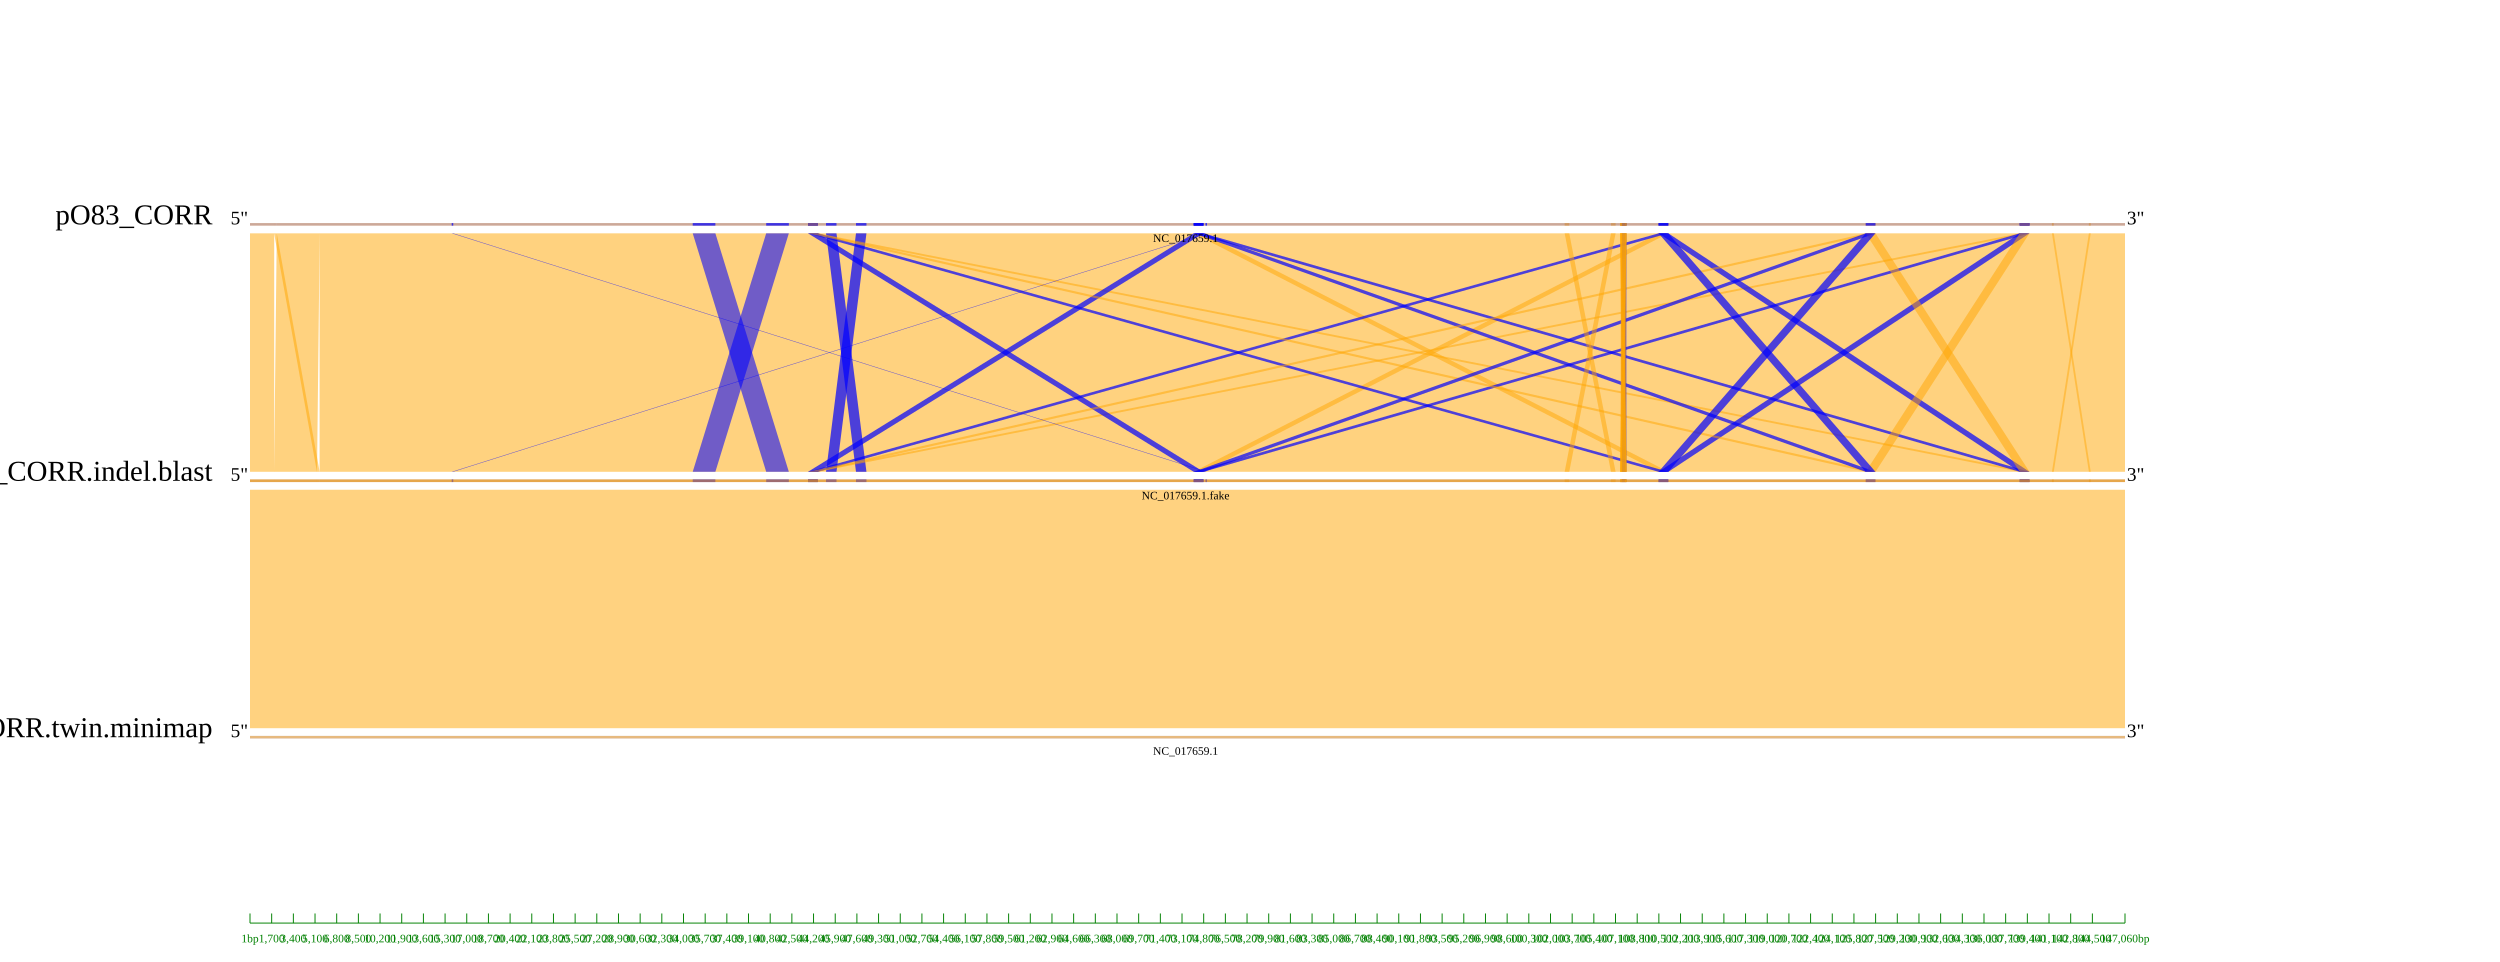
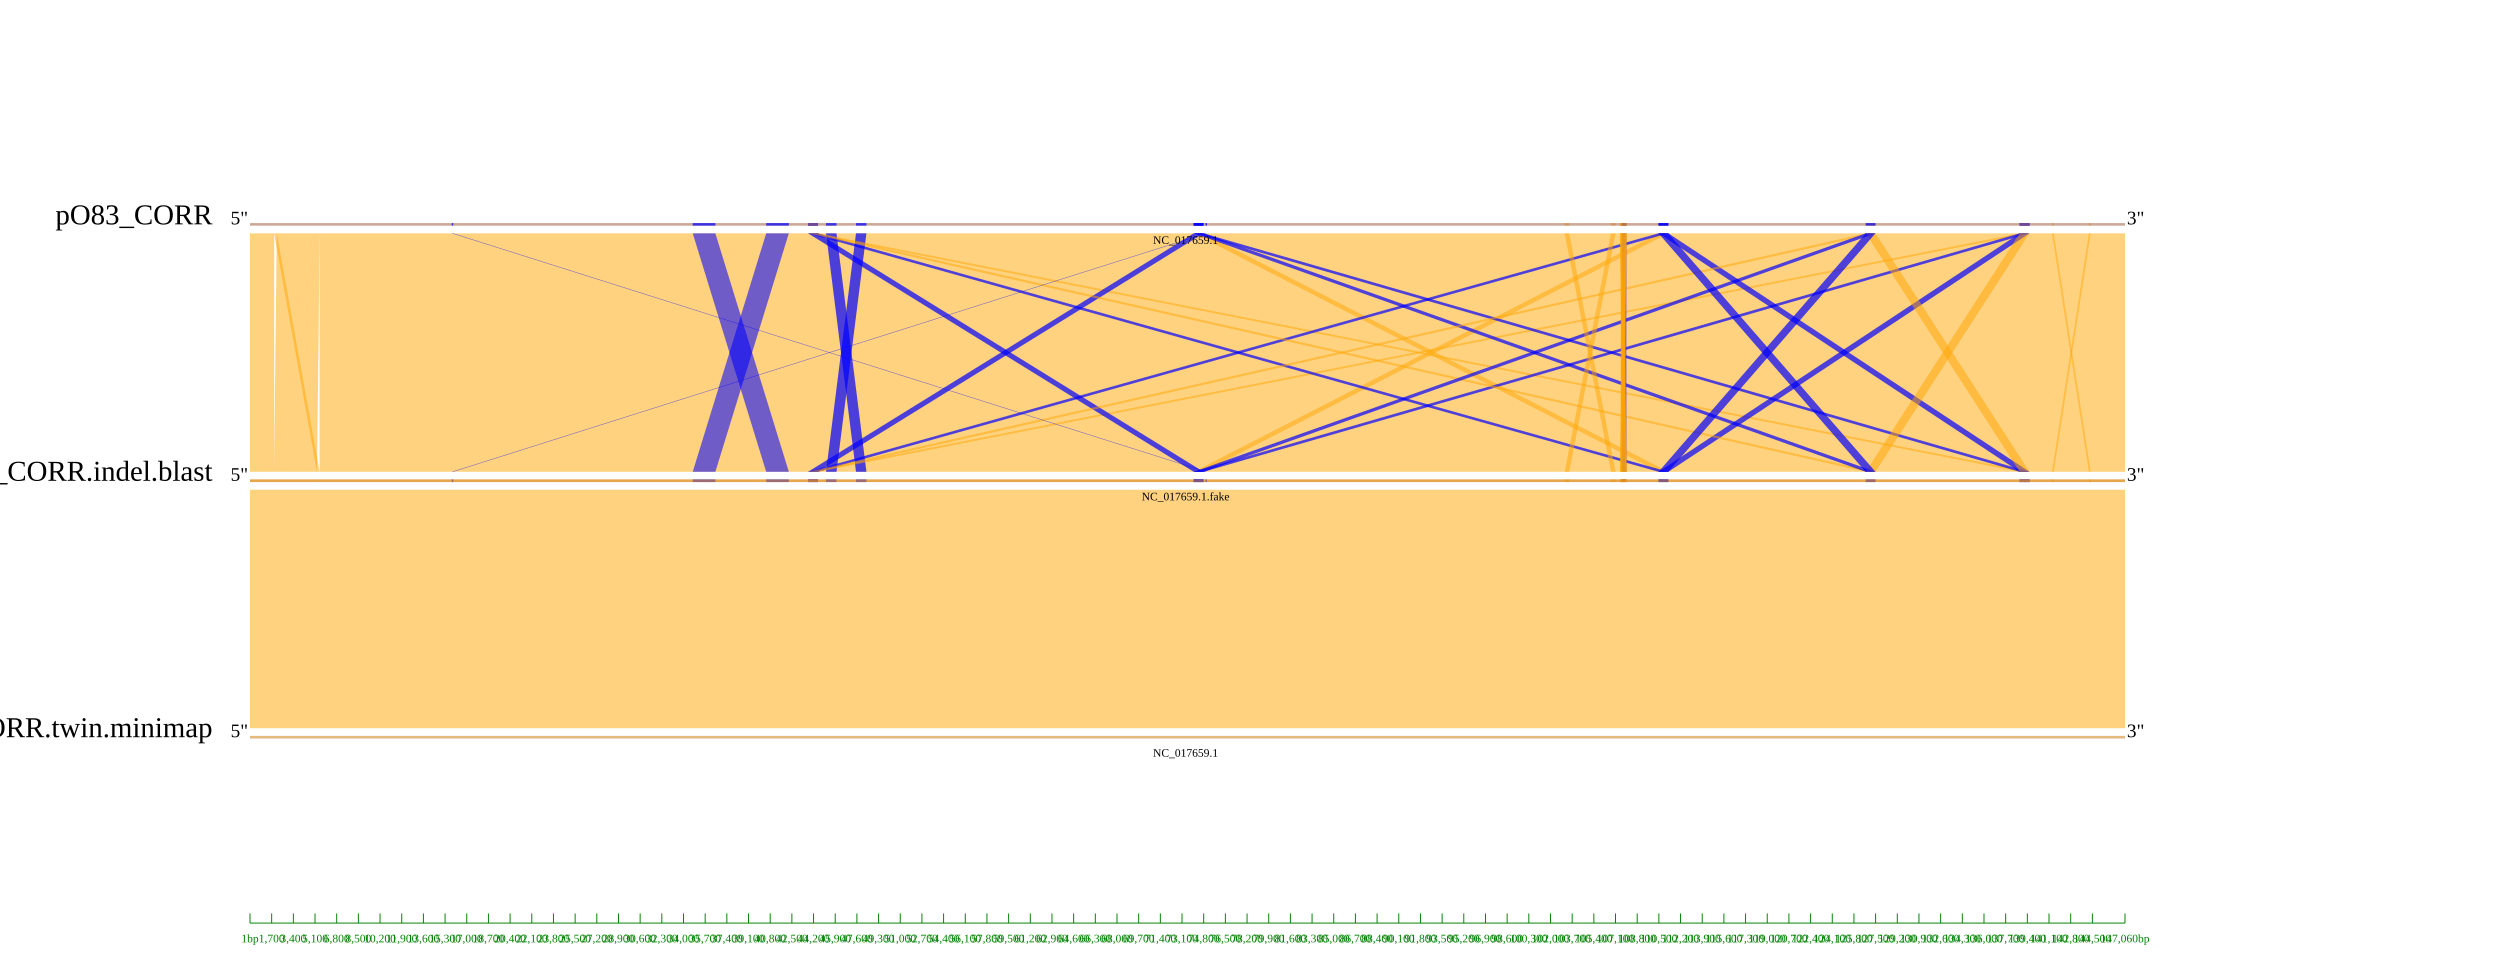
<svg xmlns="http://www.w3.org/2000/svg" version="1.1" width="1300" height="500" style="background-color:white;">
  <text class="myth" x="110.5" y="116.667" style="font-size:15px;fill:black;text-anchor:end;alignment-baseline:middle">pO83_CORR</text>
  <text class="myth" x="110.5" y="250" style="font-size:15px;fill:black;text-anchor:end;alignment-baseline:middle">pO83_CORR.indel.blast</text>
  <text class="myth" x="110.5" y="383.333" style="font-size:15px;fill:black;text-anchor:end;alignment-baseline:middle">pO83_CORR.twin.minimap</text>
  <line x1="130" y1="480" x2="1105" y2="480" style="stroke:green;stroke-width:0.5" />
  <line x1="130" y1="475" x2="130" y2="480" style="stroke:green;stroke-width:0.5;opacity:1" />
  <text class="myth" x="130" y="490" style="font-size:6px;fill:green;text-anchor:middle;font-family:Times New Roman;">1bp</text>
  <line x1="141.271" y1="475" x2="141.271" y2="480" style="stroke:green;stroke-width:0.5;opacity:1" />
  <text class="myth" x="141.271" y="490" style="font-size:6px;fill:green;text-anchor:middle;font-family:Times New Roman;">1,700</text>
  <line x1="152.542" y1="475" x2="152.542" y2="480" style="stroke:green;stroke-width:0.5;opacity:1" />
  <text class="myth" x="152.542" y="490" style="font-size:6px;fill:green;text-anchor:middle;font-family:Times New Roman;">3,400</text>
  <line x1="163.813" y1="475" x2="163.813" y2="480" style="stroke:green;stroke-width:0.5;opacity:1" />
  <text class="myth" x="163.813" y="490" style="font-size:6px;fill:green;text-anchor:middle;font-family:Times New Roman;">5,100</text>
  <line x1="175.084" y1="475" x2="175.084" y2="480" style="stroke:green;stroke-width:0.5;opacity:1" />
  <text class="myth" x="175.084" y="490" style="font-size:6px;fill:green;text-anchor:middle;font-family:Times New Roman;">6,800</text>
  <line x1="186.355" y1="475" x2="186.355" y2="480" style="stroke:green;stroke-width:0.5;opacity:1" />
  <text class="myth" x="186.355" y="490" style="font-size:6px;fill:green;text-anchor:middle;font-family:Times New Roman;">8,500</text>
  <line x1="197.625" y1="475" x2="197.625" y2="480" style="stroke:green;stroke-width:0.5;opacity:1" />
  <text class="myth" x="197.625" y="490" style="font-size:6px;fill:green;text-anchor:middle;font-family:Times New Roman;">10,200</text>
  <line x1="208.896" y1="475" x2="208.896" y2="480" style="stroke:green;stroke-width:0.5;opacity:1" />
  <text class="myth" x="208.896" y="490" style="font-size:6px;fill:green;text-anchor:middle;font-family:Times New Roman;">11,900</text>
  <line x1="220.167" y1="475" x2="220.167" y2="480" style="stroke:green;stroke-width:0.5;opacity:1" />
  <text class="myth" x="220.167" y="490" style="font-size:6px;fill:green;text-anchor:middle;font-family:Times New Roman;">13,600</text>
  <line x1="231.438" y1="475" x2="231.438" y2="480" style="stroke:green;stroke-width:0.5;opacity:1" />
  <text class="myth" x="231.438" y="490" style="font-size:6px;fill:green;text-anchor:middle;font-family:Times New Roman;">15,300</text>
  <line x1="242.709" y1="475" x2="242.709" y2="480" style="stroke:green;stroke-width:0.5;opacity:1" />
  <text class="myth" x="242.709" y="490" style="font-size:6px;fill:green;text-anchor:middle;font-family:Times New Roman;">17,000</text>
  <line x1="253.98" y1="475" x2="253.98" y2="480" style="stroke:green;stroke-width:0.5;opacity:1" />
  <text class="myth" x="253.98" y="490" style="font-size:6px;fill:green;text-anchor:middle;font-family:Times New Roman;">18,700</text>
  <line x1="265.251" y1="475" x2="265.251" y2="480" style="stroke:green;stroke-width:0.5;opacity:1" />
  <text class="myth" x="265.251" y="490" style="font-size:6px;fill:green;text-anchor:middle;font-family:Times New Roman;">20,400</text>
  <line x1="276.522" y1="475" x2="276.522" y2="480" style="stroke:green;stroke-width:0.5;opacity:1" />
  <text class="myth" x="276.522" y="490" style="font-size:6px;fill:green;text-anchor:middle;font-family:Times New Roman;">22,100</text>
  <line x1="287.793" y1="475" x2="287.793" y2="480" style="stroke:green;stroke-width:0.5;opacity:1" />
  <text class="myth" x="287.793" y="490" style="font-size:6px;fill:green;text-anchor:middle;font-family:Times New Roman;">23,800</text>
  <line x1="299.064" y1="475" x2="299.064" y2="480" style="stroke:green;stroke-width:0.5;opacity:1" />
  <text class="myth" x="299.064" y="490" style="font-size:6px;fill:green;text-anchor:middle;font-family:Times New Roman;">25,500</text>
  <line x1="310.335" y1="475" x2="310.335" y2="480" style="stroke:green;stroke-width:0.5;opacity:1" />
  <text class="myth" x="310.335" y="490" style="font-size:6px;fill:green;text-anchor:middle;font-family:Times New Roman;">27,200</text>
  <line x1="321.605" y1="475" x2="321.605" y2="480" style="stroke:green;stroke-width:0.5;opacity:1" />
  <text class="myth" x="321.605" y="490" style="font-size:6px;fill:green;text-anchor:middle;font-family:Times New Roman;">28,900</text>
  <line x1="332.876" y1="475" x2="332.876" y2="480" style="stroke:green;stroke-width:0.5;opacity:1" />
  <text class="myth" x="332.876" y="490" style="font-size:6px;fill:green;text-anchor:middle;font-family:Times New Roman;">30,600</text>
  <line x1="344.147" y1="475" x2="344.147" y2="480" style="stroke:green;stroke-width:0.5;opacity:1" />
  <text class="myth" x="344.147" y="490" style="font-size:6px;fill:green;text-anchor:middle;font-family:Times New Roman;">32,300</text>
  <line x1="355.418" y1="475" x2="355.418" y2="480" style="stroke:green;stroke-width:0.5;opacity:1" />
  <text class="myth" x="355.418" y="490" style="font-size:6px;fill:green;text-anchor:middle;font-family:Times New Roman;">34,000</text>
  <line x1="366.689" y1="475" x2="366.689" y2="480" style="stroke:green;stroke-width:0.5;opacity:1" />
  <text class="myth" x="366.689" y="490" style="font-size:6px;fill:green;text-anchor:middle;font-family:Times New Roman;">35,700</text>
  <line x1="377.96" y1="475" x2="377.96" y2="480" style="stroke:green;stroke-width:0.5;opacity:1" />
  <text class="myth" x="377.96" y="490" style="font-size:6px;fill:green;text-anchor:middle;font-family:Times New Roman;">37,400</text>
  <line x1="389.231" y1="475" x2="389.231" y2="480" style="stroke:green;stroke-width:0.5;opacity:1" />
  <text class="myth" x="389.231" y="490" style="font-size:6px;fill:green;text-anchor:middle;font-family:Times New Roman;">39,100</text>
  <line x1="400.502" y1="475" x2="400.502" y2="480" style="stroke:green;stroke-width:0.5;opacity:1" />
  <text class="myth" x="400.502" y="490" style="font-size:6px;fill:green;text-anchor:middle;font-family:Times New Roman;">40,800</text>
  <line x1="411.773" y1="475" x2="411.773" y2="480" style="stroke:green;stroke-width:0.5;opacity:1" />
  <text class="myth" x="411.773" y="490" style="font-size:6px;fill:green;text-anchor:middle;font-family:Times New Roman;">42,500</text>
  <line x1="423.044" y1="475" x2="423.044" y2="480" style="stroke:green;stroke-width:0.5;opacity:1" />
  <text class="myth" x="423.044" y="490" style="font-size:6px;fill:green;text-anchor:middle;font-family:Times New Roman;">44,200</text>
  <line x1="434.315" y1="475" x2="434.315" y2="480" style="stroke:green;stroke-width:0.5;opacity:1" />
  <text class="myth" x="434.315" y="490" style="font-size:6px;fill:green;text-anchor:middle;font-family:Times New Roman;">45,900</text>
  <line x1="445.585" y1="475" x2="445.585" y2="480" style="stroke:green;stroke-width:0.5;opacity:1" />
  <text class="myth" x="445.585" y="490" style="font-size:6px;fill:green;text-anchor:middle;font-family:Times New Roman;">47,600</text>
  <line x1="456.856" y1="475" x2="456.856" y2="480" style="stroke:green;stroke-width:0.5;opacity:1" />
  <text class="myth" x="456.856" y="490" style="font-size:6px;fill:green;text-anchor:middle;font-family:Times New Roman;">49,300</text>
  <line x1="468.127" y1="475" x2="468.127" y2="480" style="stroke:green;stroke-width:0.5;opacity:1" />
  <text class="myth" x="468.127" y="490" style="font-size:6px;fill:green;text-anchor:middle;font-family:Times New Roman;">51,000</text>
  <line x1="479.398" y1="475" x2="479.398" y2="480" style="stroke:green;stroke-width:0.5;opacity:1" />
  <text class="myth" x="479.398" y="490" style="font-size:6px;fill:green;text-anchor:middle;font-family:Times New Roman;">52,700</text>
  <line x1="490.669" y1="475" x2="490.669" y2="480" style="stroke:green;stroke-width:0.5;opacity:1" />
  <text class="myth" x="490.669" y="490" style="font-size:6px;fill:green;text-anchor:middle;font-family:Times New Roman;">54,400</text>
  <line x1="501.94" y1="475" x2="501.94" y2="480" style="stroke:green;stroke-width:0.5;opacity:1" />
  <text class="myth" x="501.94" y="490" style="font-size:6px;fill:green;text-anchor:middle;font-family:Times New Roman;">56,100</text>
  <line x1="513.211" y1="475" x2="513.211" y2="480" style="stroke:green;stroke-width:0.5;opacity:1" />
  <text class="myth" x="513.211" y="490" style="font-size:6px;fill:green;text-anchor:middle;font-family:Times New Roman;">57,800</text>
  <line x1="524.482" y1="475" x2="524.482" y2="480" style="stroke:green;stroke-width:0.5;opacity:1" />
  <text class="myth" x="524.482" y="490" style="font-size:6px;fill:green;text-anchor:middle;font-family:Times New Roman;">59,500</text>
  <line x1="535.753" y1="475" x2="535.753" y2="480" style="stroke:green;stroke-width:0.5;opacity:1" />
  <text class="myth" x="535.753" y="490" style="font-size:6px;fill:green;text-anchor:middle;font-family:Times New Roman;">61,200</text>
  <line x1="547.024" y1="475" x2="547.024" y2="480" style="stroke:green;stroke-width:0.5;opacity:1" />
  <text class="myth" x="547.024" y="490" style="font-size:6px;fill:green;text-anchor:middle;font-family:Times New Roman;">62,900</text>
  <line x1="558.295" y1="475" x2="558.295" y2="480" style="stroke:green;stroke-width:0.5;opacity:1" />
  <text class="myth" x="558.295" y="490" style="font-size:6px;fill:green;text-anchor:middle;font-family:Times New Roman;">64,600</text>
  <line x1="569.565" y1="475" x2="569.565" y2="480" style="stroke:green;stroke-width:0.5;opacity:1" />
  <text class="myth" x="569.565" y="490" style="font-size:6px;fill:green;text-anchor:middle;font-family:Times New Roman;">66,300</text>
  <line x1="580.836" y1="475" x2="580.836" y2="480" style="stroke:green;stroke-width:0.5;opacity:1" />
  <text class="myth" x="580.836" y="490" style="font-size:6px;fill:green;text-anchor:middle;font-family:Times New Roman;">68,000</text>
  <line x1="592.107" y1="475" x2="592.107" y2="480" style="stroke:green;stroke-width:0.5;opacity:1" />
  <text class="myth" x="592.107" y="490" style="font-size:6px;fill:green;text-anchor:middle;font-family:Times New Roman;">69,700</text>
  <line x1="603.378" y1="475" x2="603.378" y2="480" style="stroke:green;stroke-width:0.5;opacity:1" />
  <text class="myth" x="603.378" y="490" style="font-size:6px;fill:green;text-anchor:middle;font-family:Times New Roman;">71,400</text>
  <line x1="614.649" y1="475" x2="614.649" y2="480" style="stroke:green;stroke-width:0.5;opacity:1" />
  <text class="myth" x="614.649" y="490" style="font-size:6px;fill:green;text-anchor:middle;font-family:Times New Roman;">73,100</text>
  <line x1="625.92" y1="475" x2="625.92" y2="480" style="stroke:green;stroke-width:0.5;opacity:1" />
  <text class="myth" x="625.92" y="490" style="font-size:6px;fill:green;text-anchor:middle;font-family:Times New Roman;">74,800</text>
  <line x1="637.191" y1="475" x2="637.191" y2="480" style="stroke:green;stroke-width:0.5;opacity:1" />
  <text class="myth" x="637.191" y="490" style="font-size:6px;fill:green;text-anchor:middle;font-family:Times New Roman;">76,500</text>
  <line x1="648.462" y1="475" x2="648.462" y2="480" style="stroke:green;stroke-width:0.5;opacity:1" />
  <text class="myth" x="648.462" y="490" style="font-size:6px;fill:green;text-anchor:middle;font-family:Times New Roman;">78,200</text>
  <line x1="659.733" y1="475" x2="659.733" y2="480" style="stroke:green;stroke-width:0.5;opacity:1" />
  <text class="myth" x="659.733" y="490" style="font-size:6px;fill:green;text-anchor:middle;font-family:Times New Roman;">79,900</text>
  <line x1="671.004" y1="475" x2="671.004" y2="480" style="stroke:green;stroke-width:0.5;opacity:1" />
  <text class="myth" x="671.004" y="490" style="font-size:6px;fill:green;text-anchor:middle;font-family:Times New Roman;">81,600</text>
  <line x1="682.275" y1="475" x2="682.275" y2="480" style="stroke:green;stroke-width:0.5;opacity:1" />
  <text class="myth" x="682.275" y="490" style="font-size:6px;fill:green;text-anchor:middle;font-family:Times New Roman;">83,300</text>
  <line x1="693.545" y1="475" x2="693.545" y2="480" style="stroke:green;stroke-width:0.5;opacity:1" />
  <text class="myth" x="693.545" y="490" style="font-size:6px;fill:green;text-anchor:middle;font-family:Times New Roman;">85,000</text>
  <line x1="704.816" y1="475" x2="704.816" y2="480" style="stroke:green;stroke-width:0.5;opacity:1" />
  <text class="myth" x="704.816" y="490" style="font-size:6px;fill:green;text-anchor:middle;font-family:Times New Roman;">86,700</text>
  <line x1="716.087" y1="475" x2="716.087" y2="480" style="stroke:green;stroke-width:0.5;opacity:1" />
  <text class="myth" x="716.087" y="490" style="font-size:6px;fill:green;text-anchor:middle;font-family:Times New Roman;">88,400</text>
  <line x1="727.358" y1="475" x2="727.358" y2="480" style="stroke:green;stroke-width:0.5;opacity:1" />
  <text class="myth" x="727.358" y="490" style="font-size:6px;fill:green;text-anchor:middle;font-family:Times New Roman;">90,100</text>
  <line x1="738.629" y1="475" x2="738.629" y2="480" style="stroke:green;stroke-width:0.5;opacity:1" />
  <text class="myth" x="738.629" y="490" style="font-size:6px;fill:green;text-anchor:middle;font-family:Times New Roman;">91,800</text>
  <line x1="749.9" y1="475" x2="749.9" y2="480" style="stroke:green;stroke-width:0.5;opacity:1" />
  <text class="myth" x="749.9" y="490" style="font-size:6px;fill:green;text-anchor:middle;font-family:Times New Roman;">93,500</text>
  <line x1="761.171" y1="475" x2="761.171" y2="480" style="stroke:green;stroke-width:0.5;opacity:1" />
  <text class="myth" x="761.171" y="490" style="font-size:6px;fill:green;text-anchor:middle;font-family:Times New Roman;">95,200</text>
  <line x1="772.442" y1="475" x2="772.442" y2="480" style="stroke:green;stroke-width:0.5;opacity:1" />
  <text class="myth" x="772.442" y="490" style="font-size:6px;fill:green;text-anchor:middle;font-family:Times New Roman;">96,900</text>
  <line x1="783.713" y1="475" x2="783.713" y2="480" style="stroke:green;stroke-width:0.5;opacity:1" />
  <text class="myth" x="783.713" y="490" style="font-size:6px;fill:green;text-anchor:middle;font-family:Times New Roman;">98,600</text>
  <line x1="794.984" y1="475" x2="794.984" y2="480" style="stroke:green;stroke-width:0.5;opacity:1" />
  <text class="myth" x="794.984" y="490" style="font-size:6px;fill:green;text-anchor:middle;font-family:Times New Roman;">100,300</text>
  <line x1="806.255" y1="475" x2="806.255" y2="480" style="stroke:green;stroke-width:0.5;opacity:1" />
  <text class="myth" x="806.255" y="490" style="font-size:6px;fill:green;text-anchor:middle;font-family:Times New Roman;">102,000</text>
  <line x1="817.525" y1="475" x2="817.525" y2="480" style="stroke:green;stroke-width:0.5;opacity:1" />
  <text class="myth" x="817.525" y="490" style="font-size:6px;fill:green;text-anchor:middle;font-family:Times New Roman;">103,700</text>
  <line x1="828.796" y1="475" x2="828.796" y2="480" style="stroke:green;stroke-width:0.5;opacity:1" />
  <text class="myth" x="828.796" y="490" style="font-size:6px;fill:green;text-anchor:middle;font-family:Times New Roman;">105,400</text>
  <line x1="840.067" y1="475" x2="840.067" y2="480" style="stroke:green;stroke-width:0.5;opacity:1" />
  <text class="myth" x="840.067" y="490" style="font-size:6px;fill:green;text-anchor:middle;font-family:Times New Roman;">107,100</text>
  <line x1="851.338" y1="475" x2="851.338" y2="480" style="stroke:green;stroke-width:0.5;opacity:1" />
  <text class="myth" x="851.338" y="490" style="font-size:6px;fill:green;text-anchor:middle;font-family:Times New Roman;">108,800</text>
  <line x1="862.609" y1="475" x2="862.609" y2="480" style="stroke:green;stroke-width:0.5;opacity:1" />
  <text class="myth" x="862.609" y="490" style="font-size:6px;fill:green;text-anchor:middle;font-family:Times New Roman;">110,500</text>
  <line x1="873.88" y1="475" x2="873.88" y2="480" style="stroke:green;stroke-width:0.5;opacity:1" />
  <text class="myth" x="873.88" y="490" style="font-size:6px;fill:green;text-anchor:middle;font-family:Times New Roman;">112,200</text>
  <line x1="885.151" y1="475" x2="885.151" y2="480" style="stroke:green;stroke-width:0.5;opacity:1" />
  <text class="myth" x="885.151" y="490" style="font-size:6px;fill:green;text-anchor:middle;font-family:Times New Roman;">113,900</text>
  <line x1="896.422" y1="475" x2="896.422" y2="480" style="stroke:green;stroke-width:0.5;opacity:1" />
  <text class="myth" x="896.422" y="490" style="font-size:6px;fill:green;text-anchor:middle;font-family:Times New Roman;">115,600</text>
  <line x1="907.693" y1="475" x2="907.693" y2="480" style="stroke:green;stroke-width:0.5;opacity:1" />
  <text class="myth" x="907.693" y="490" style="font-size:6px;fill:green;text-anchor:middle;font-family:Times New Roman;">117,300</text>
  <line x1="918.964" y1="475" x2="918.964" y2="480" style="stroke:green;stroke-width:0.5;opacity:1" />
  <text class="myth" x="918.964" y="490" style="font-size:6px;fill:green;text-anchor:middle;font-family:Times New Roman;">119,000</text>
  <line x1="930.235" y1="475" x2="930.235" y2="480" style="stroke:green;stroke-width:0.5;opacity:1" />
  <text class="myth" x="930.235" y="490" style="font-size:6px;fill:green;text-anchor:middle;font-family:Times New Roman;">120,700</text>
  <line x1="941.506" y1="475" x2="941.506" y2="480" style="stroke:green;stroke-width:0.5;opacity:1" />
  <text class="myth" x="941.506" y="490" style="font-size:6px;fill:green;text-anchor:middle;font-family:Times New Roman;">122,400</text>
  <line x1="952.776" y1="475" x2="952.776" y2="480" style="stroke:green;stroke-width:0.5;opacity:1" />
  <text class="myth" x="952.776" y="490" style="font-size:6px;fill:green;text-anchor:middle;font-family:Times New Roman;">124,100</text>
  <line x1="964.047" y1="475" x2="964.047" y2="480" style="stroke:green;stroke-width:0.5;opacity:1" />
  <text class="myth" x="964.047" y="490" style="font-size:6px;fill:green;text-anchor:middle;font-family:Times New Roman;">125,800</text>
  <line x1="975.318" y1="475" x2="975.318" y2="480" style="stroke:green;stroke-width:0.5;opacity:1" />
  <text class="myth" x="975.318" y="490" style="font-size:6px;fill:green;text-anchor:middle;font-family:Times New Roman;">127,500</text>
  <line x1="986.589" y1="475" x2="986.589" y2="480" style="stroke:green;stroke-width:0.5;opacity:1" />
  <text class="myth" x="986.589" y="490" style="font-size:6px;fill:green;text-anchor:middle;font-family:Times New Roman;">129,200</text>
  <line x1="997.86" y1="475" x2="997.86" y2="480" style="stroke:green;stroke-width:0.5;opacity:1" />
  <text class="myth" x="997.86" y="490" style="font-size:6px;fill:green;text-anchor:middle;font-family:Times New Roman;">130,900</text>
  <line x1="1009.131" y1="475" x2="1009.131" y2="480" style="stroke:green;stroke-width:0.5;opacity:1" />
  <text class="myth" x="1009.131" y="490" style="font-size:6px;fill:green;text-anchor:middle;font-family:Times New Roman;">132,600</text>
  <line x1="1020.402" y1="475" x2="1020.402" y2="480" style="stroke:green;stroke-width:0.5;opacity:1" />
  <text class="myth" x="1020.402" y="490" style="font-size:6px;fill:green;text-anchor:middle;font-family:Times New Roman;">134,300</text>
  <line x1="1031.673" y1="475" x2="1031.673" y2="480" style="stroke:green;stroke-width:0.5;opacity:1" />
  <text class="myth" x="1031.673" y="490" style="font-size:6px;fill:green;text-anchor:middle;font-family:Times New Roman;">136,000</text>
  <line x1="1042.944" y1="475" x2="1042.944" y2="480" style="stroke:green;stroke-width:0.5;opacity:1" />
  <text class="myth" x="1042.944" y="490" style="font-size:6px;fill:green;text-anchor:middle;font-family:Times New Roman;">137,700</text>
  <line x1="1054.215" y1="475" x2="1054.215" y2="480" style="stroke:green;stroke-width:0.5;opacity:1" />
  <text class="myth" x="1054.215" y="490" style="font-size:6px;fill:green;text-anchor:middle;font-family:Times New Roman;">139,400</text>
  <line x1="1065.486" y1="475" x2="1065.486" y2="480" style="stroke:green;stroke-width:0.5;opacity:1" />
  <text class="myth" x="1065.486" y="490" style="font-size:6px;fill:green;text-anchor:middle;font-family:Times New Roman;">141,100</text>
  <line x1="1076.756" y1="475" x2="1076.756" y2="480" style="stroke:green;stroke-width:0.5;opacity:1" />
  <text class="myth" x="1076.756" y="490" style="font-size:6px;fill:green;text-anchor:middle;font-family:Times New Roman;">142,800</text>
  <line x1="1088.027" y1="475" x2="1088.027" y2="480" style="stroke:green;stroke-width:0.5;opacity:1" />
  <text class="myth" x="1088.027" y="490" style="font-size:6px;fill:green;text-anchor:middle;font-family:Times New Roman;">144,500</text>
  <line x1="1105" y1="475" x2="1105" y2="480" style="stroke:green;stroke-width:0.5;opacity:1" />
  <text class="myth" x="1105" y="490" style="font-size:6px;fill:green;text-anchor:middle;font-family:Times New Roman">147,060bp</text>
  <g class="myth">
    <polygon id="pO83_CORR.NC_017659.1.5460.147060.1.+.t.1" points="166.193,116 166.193,117.333 1105,117.333 1105,116 " style="fill:orange;stroke:black;stroke-width:0;opacity:0.5" />
  </g>
  <g class="myth">
    <polygon id="pO83_CORR.indel.blast.NC_017659.1.fake.5460.147060.1.+.q.1" points="166.193,249.333 166.193,250.667 1105,250.667 1105,249.333 " style="fill:orange;stroke:black;stroke-width:0;opacity:0.5" />
  </g>
  <g class="myth">
    <polygon points="166.193,121.333 1105,121.333 1105,245.333 166.193,245.333" style="stroke:black;stroke-width:0;fill:orange;opacity:0.5" />
  </g>
  <g class="myth">
    <polygon id="pO83_CORR.NC_017659.1.2101.5468.1.+.t.1" points="143.923,116 143.923,117.333 166.253,117.333 166.253,116 " style="fill:orange;stroke:black;stroke-width:0;opacity:0.5" />
  </g>
  <g class="myth">
    <polygon id="pO83_CORR.indel.blast.NC_017659.1.fake.1891.5257.1.+.q.1" points="142.531,249.333 142.531,250.667 164.854,250.667 164.854,249.333 " style="fill:orange;stroke:black;stroke-width:0;opacity:0.5" />
  </g>
  <g class="myth">
    <polygon points="143.923,121.333 166.253,121.333 164.854,245.333 142.531,245.333" style="stroke:black;stroke-width:0;fill:orange;opacity:0.5" />
  </g>
  <g class="myth">
    <polygon id="pO83_CORR.NC_017659.1.1.1898.1.+.t.1" points="130,116 130,117.333 142.584,117.333 142.584,116 " style="fill:orange;stroke:black;stroke-width:0;opacity:0.5" />
  </g>
  <g class="myth">
    <polygon id="pO83_CORR.indel.blast.NC_017659.1.fake.1.1898.1.+.q.1" points="130,249.333 130,250.667 142.584,250.667 142.584,249.333 " style="fill:orange;stroke:black;stroke-width:0;opacity:0.5" />
  </g>
  <g class="myth">
    <polygon points="130,121.333 142.584,121.333 142.584,245.333 130,245.333" style="stroke:black;stroke-width:0;fill:orange;opacity:0.499" />
  </g>
  <g class="myth">
    <polygon id="pO83_CORR.NC_017659.1.42262.40487.1.-.t.1" points="398.42,116 398.42,117.333 410.195,117.333 410.195,116 " style="fill:blue;stroke:black;stroke-width:0;opacity:0.7" />
  </g>
  <g class="myth">
    <polygon id="pO83_CORR.indel.blast.NC_017659.1.fake.34724.36500.1.-.q.1" points="360.212,249.333 360.212,250.667 371.993,250.667 371.993,249.333 " style="fill:blue;stroke:black;stroke-width:0;opacity:0.7" />
  </g>
  <g class="myth">
    <polygon points="398.42,121.333 410.195,121.333 371.993,245.333 360.212,245.333" style="stroke:black;stroke-width:0;fill:blue;opacity:0.559" />
  </g>
  <g class="myth">
    <polygon id="pO83_CORR.NC_017659.1.36500.34724.1.-.t.1" points="360.212,116 360.212,117.333 371.993,117.333 371.993,116 " style="fill:blue;stroke:black;stroke-width:0;opacity:0.7" />
  </g>
  <g class="myth">
    <polygon id="pO83_CORR.indel.blast.NC_017659.1.fake.40487.42262.1.-.q.1" points="398.42,249.333 398.42,250.667 410.195,250.667 410.195,249.333 " style="fill:blue;stroke:black;stroke-width:0;opacity:0.7" />
  </g>
  <g class="myth">
    <polygon points="360.212,121.333 371.993,121.333 410.195,245.333 398.42,245.333" style="stroke:black;stroke-width:0;fill:blue;opacity:0.559" />
  </g>
  <g class="myth">
    <polygon id="pO83_CORR.NC_017659.1.48349.47530.1.-.t.1" points="445.115,116 445.115,117.333 450.551,117.333 450.551,116 " style="fill:blue;stroke:black;stroke-width:0;opacity:0.7" />
  </g>
  <g class="myth">
    <polygon id="pO83_CORR.indel.blast.NC_017659.1.fake.45180.45999.1.-.q.1" points="429.534,249.333 429.534,250.667 434.971,250.667 434.971,249.333 " style="fill:blue;stroke:black;stroke-width:0;opacity:0.7" />
  </g>
  <g class="myth">
    <polygon points="445.115,121.333 450.551,121.333 434.971,245.333 429.534,245.333" style="stroke:black;stroke-width:0;fill:blue;opacity:0.7" />
  </g>
  <g class="myth">
    <polygon id="pO83_CORR.NC_017659.1.45999.45180.1.-.t.1" points="429.534,116 429.534,117.333 434.971,117.333 434.971,116 " style="fill:blue;stroke:black;stroke-width:0;opacity:0.7" />
  </g>
  <g class="myth">
    <polygon id="pO83_CORR.indel.blast.NC_017659.1.fake.47530.48349.1.-.q.1" points="445.115,249.333 445.115,250.667 450.551,250.667 450.551,249.333 " style="fill:blue;stroke:black;stroke-width:0;opacity:0.7" />
  </g>
  <g class="myth">
    <polygon points="429.534,121.333 434.971,121.333 450.551,245.333 445.115,245.333" style="stroke:black;stroke-width:0;fill:blue;opacity:0.7" />
  </g>
  <g class="myth">
    <polygon id="pO83_CORR.NC_017659.1.43767.44540.1.+.t.1" points="420.166,116 420.166,117.333 425.298,117.333 425.298,116 " style="fill:orange;stroke:black;stroke-width:0;opacity:0.5" />
  </g>
  <g class="myth">
    <polygon id="pO83_CORR.indel.blast.NC_017659.1.fake.138801.139574.1.+.q.1" points="1050.237,249.333 1050.237,250.667 1055.368,250.667 1055.368,249.333 " style="fill:orange;stroke:black;stroke-width:0;opacity:0.5" />
  </g>
  <g class="myth">
    <polygon points="420.166,121.333 425.298,121.333 1055.368,245.333 1050.237,245.333" style="stroke:black;stroke-width:0;fill:orange;opacity:0.494" />
  </g>
  <g class="myth">
    <polygon id="pO83_CORR.NC_017659.1.138801.139574.1.+.t.1" points="1050.237,116 1050.237,117.333 1055.368,117.333 1055.368,116 " style="fill:orange;stroke:black;stroke-width:0;opacity:0.5" />
  </g>
  <g class="myth">
    <polygon id="pO83_CORR.indel.blast.NC_017659.1.fake.43767.44540.1.+.q.1" points="420.166,249.333 420.166,250.667 425.298,250.667 425.298,249.333 " style="fill:orange;stroke:black;stroke-width:0;opacity:0.5" />
  </g>
  <g class="myth">
    <polygon points="1050.237,121.333 1055.368,121.333 425.298,245.333 420.166,245.333" style="stroke:black;stroke-width:0;fill:orange;opacity:0.494" />
  </g>
  <g class="myth">
    <polygon id="pO83_CORR.NC_017659.1.74013.74783.1.+.t.1" points="620.696,116 620.696,117.333 625.807,117.333 625.807,116 " style="fill:orange;stroke:black;stroke-width:0;opacity:0.5" />
  </g>
  <g class="myth">
    <polygon id="pO83_CORR.indel.blast.NC_017659.1.fake.110471.111241.1.+.q.1" points="862.41,249.333 862.41,250.667 867.522,250.667 867.522,249.333 " style="fill:orange;stroke:black;stroke-width:0;opacity:0.5" />
  </g>
  <g class="myth">
    <polygon points="620.696,121.333 625.807,121.333 867.522,245.333 862.41,245.333" style="stroke:black;stroke-width:0;fill:orange;opacity:0.493" />
  </g>
  <g class="myth">
    <polygon id="pO83_CORR.NC_017659.1.110471.111241.1.+.t.1" points="862.41,116 862.41,117.333 867.522,117.333 867.522,116 " style="fill:orange;stroke:black;stroke-width:0;opacity:0.5" />
  </g>
  <g class="myth">
    <polygon id="pO83_CORR.indel.blast.NC_017659.1.fake.74013.74783.1.+.q.1" points="620.696,249.333 620.696,250.667 625.807,250.667 625.807,249.333 " style="fill:orange;stroke:black;stroke-width:0;opacity:0.5" />
  </g>
  <g class="myth">
    <polygon points="862.41,121.333 867.522,121.333 625.807,245.333 620.696,245.333" style="stroke:black;stroke-width:0;fill:orange;opacity:0.493" />
  </g>
  <g class="myth">
    <polygon id="pO83_CORR.NC_017659.1.139568.138798.1.-.t.1" points="1050.217,116 1050.217,117.333 1055.328,117.333 1055.328,116 " style="fill:blue;stroke:black;stroke-width:0;opacity:0.7" />
  </g>
  <g class="myth">
    <polygon id="pO83_CORR.indel.blast.NC_017659.1.fake.110474.111244.1.-.q.1" points="862.43,249.333 862.43,250.667 867.542,250.667 867.542,249.333 " style="fill:blue;stroke:black;stroke-width:0;opacity:0.7" />
  </g>
  <g class="myth">
    <polygon points="1050.217,121.333 1055.328,121.333 867.542,245.333 862.43,245.333" style="stroke:black;stroke-width:0;fill:blue;opacity:0.698" />
  </g>
  <g class="myth">
    <polygon id="pO83_CORR.NC_017659.1.111244.110474.1.-.t.1" points="862.43,116 862.43,117.333 867.542,117.333 867.542,116 " style="fill:blue;stroke:black;stroke-width:0;opacity:0.7" />
  </g>
  <g class="myth">
    <polygon id="pO83_CORR.indel.blast.NC_017659.1.fake.138798.139568.1.-.q.1" points="1050.217,249.333 1050.217,250.667 1055.328,250.667 1055.328,249.333 " style="fill:blue;stroke:black;stroke-width:0;opacity:0.7" />
  </g>
  <g class="myth">
    <polygon points="862.43,121.333 867.542,121.333 1055.328,245.333 1050.217,245.333" style="stroke:black;stroke-width:0;fill:blue;opacity:0.698" />
  </g>
  <g class="myth">
    <polygon id="pO83_CORR.NC_017659.1.74784.74016.1.-.t.1" points="620.716,116 620.716,117.333 625.814,117.333 625.814,116 " style="fill:blue;stroke:black;stroke-width:0;opacity:0.7" />
  </g>
  <g class="myth">
    <polygon id="pO83_CORR.indel.blast.NC_017659.1.fake.43766.44534.1.-.q.1" points="420.16,249.333 420.16,250.667 425.258,250.667 425.258,249.333 " style="fill:blue;stroke:black;stroke-width:0;opacity:0.7" />
  </g>
  <g class="myth">
    <polygon points="620.716,121.333 625.814,121.333 425.258,245.333 420.16,245.333" style="stroke:black;stroke-width:0;fill:blue;opacity:0.7" />
  </g>
  <g class="myth">
    <polygon id="pO83_CORR.NC_017659.1.44534.43766.1.-.t.1" points="420.16,116 420.16,117.333 425.258,117.333 425.258,116 " style="fill:blue;stroke:black;stroke-width:0;opacity:0.7" />
  </g>
  <g class="myth">
    <polygon id="pO83_CORR.indel.blast.NC_017659.1.fake.74016.74784.1.-.q.1" points="620.716,249.333 620.716,250.667 625.814,250.667 625.814,249.333 " style="fill:blue;stroke:black;stroke-width:0;opacity:0.7" />
  </g>
  <g class="myth">
    <polygon points="420.16,121.333 425.258,121.333 625.814,245.333 620.716,245.333" style="stroke:black;stroke-width:0;fill:blue;opacity:0.7" />
  </g>
  <g class="myth">
    <polygon id="pO83_CORR.NC_017659.1.74783.74015.1.-.t.1" points="620.709,116 620.709,117.333 625.807,117.333 625.807,116 " style="fill:blue;stroke:black;stroke-width:0;opacity:0.7" />
  </g>
  <g class="myth">
    <polygon id="pO83_CORR.indel.blast.NC_017659.1.fake.138801.139569.1.-.q.1" points="1050.237,249.333 1050.237,250.667 1055.335,250.667 1055.335,249.333 " style="fill:blue;stroke:black;stroke-width:0;opacity:0.7" />
  </g>
  <g class="myth">
    <polygon points="620.709,121.333 625.807,121.333 1055.335,245.333 1050.237,245.333" style="stroke:black;stroke-width:0;fill:blue;opacity:0.693" />
  </g>
  <g class="myth">
    <polygon id="pO83_CORR.NC_017659.1.139569.138801.1.-.t.1" points="1050.237,116 1050.237,117.333 1055.335,117.333 1055.335,116 " style="fill:blue;stroke:black;stroke-width:0;opacity:0.7" />
  </g>
  <g class="myth">
    <polygon id="pO83_CORR.indel.blast.NC_017659.1.fake.74015.74783.1.-.q.1" points="620.709,249.333 620.709,250.667 625.807,250.667 625.807,249.333 " style="fill:blue;stroke:black;stroke-width:0;opacity:0.7" />
  </g>
  <g class="myth">
    <polygon points="1050.237,121.333 1055.335,121.333 625.807,245.333 620.709,245.333" style="stroke:black;stroke-width:0;fill:blue;opacity:0.693" />
  </g>
  <g class="myth">
    <polygon id="pO83_CORR.NC_017659.1.44534.43767.1.-.t.1" points="420.166,116 420.166,117.333 425.258,117.333 425.258,116 " style="fill:blue;stroke:black;stroke-width:0;opacity:0.7" />
  </g>
  <g class="myth">
    <polygon id="pO83_CORR.indel.blast.NC_017659.1.fake.110474.111241.1.-.q.1" points="862.43,249.333 862.43,250.667 867.522,250.667 867.522,249.333 " style="fill:blue;stroke:black;stroke-width:0;opacity:0.7" />
  </g>
  <g class="myth">
    <polygon points="420.166,121.333 425.258,121.333 867.522,245.333 862.43,245.333" style="stroke:black;stroke-width:0;fill:blue;opacity:0.692" />
  </g>
  <g class="myth">
    <polygon id="pO83_CORR.NC_017659.1.111241.110474.1.-.t.1" points="862.43,116 862.43,117.333 867.522,117.333 867.522,116 " style="fill:blue;stroke:black;stroke-width:0;opacity:0.7" />
  </g>
  <g class="myth">
    <polygon id="pO83_CORR.indel.blast.NC_017659.1.fake.43767.44534.1.-.q.1" points="420.166,249.333 420.166,250.667 425.258,250.667 425.258,249.333 " style="fill:blue;stroke:black;stroke-width:0;opacity:0.7" />
  </g>
  <g class="myth">
    <polygon points="862.43,121.333 867.522,121.333 425.258,245.333 420.166,245.333" style="stroke:black;stroke-width:0;fill:blue;opacity:0.692" />
  </g>
  <g class="myth">
    <polygon id="pO83_CORR.NC_017659.1.43767.44534.1.+.t.1" points="420.166,116 420.166,117.333 425.258,117.333 425.258,116 " style="fill:orange;stroke:black;stroke-width:0;opacity:0.5" />
  </g>
  <g class="myth">
    <polygon id="pO83_CORR.indel.blast.NC_017659.1.fake.126723.127490.1.+.q.1" points="970.16,249.333 970.16,250.667 975.252,250.667 975.252,249.333 " style="fill:orange;stroke:black;stroke-width:0;opacity:0.5" />
  </g>
  <g class="myth">
    <polygon points="420.166,121.333 425.258,121.333 975.252,245.333 970.16,245.333" style="stroke:black;stroke-width:0;fill:orange;opacity:0.495" />
  </g>
  <g class="myth">
    <polygon id="pO83_CORR.NC_017659.1.74783.74016.1.-.t.1" points="620.716,116 620.716,117.333 625.807,117.333 625.807,116 " style="fill:blue;stroke:black;stroke-width:0;opacity:0.7" />
  </g>
  <g class="myth">
    <polygon id="pO83_CORR.indel.blast.NC_017659.1.fake.126723.127490.1.-.q.1" points="970.16,249.333 970.16,250.667 975.252,250.667 975.252,249.333 " style="fill:blue;stroke:black;stroke-width:0;opacity:0.7" />
  </g>
  <g class="myth">
    <polygon points="620.716,121.333 625.807,121.333 975.252,245.333 970.16,245.333" style="stroke:black;stroke-width:0;fill:blue;opacity:0.693" />
  </g>
  <g class="myth">
    <polygon id="pO83_CORR.NC_017659.1.126723.127490.1.+.t.1" points="970.16,116 970.16,117.333 975.252,117.333 975.252,116 " style="fill:orange;stroke:black;stroke-width:0;opacity:0.5" />
  </g>
  <g class="myth">
    <polygon id="pO83_CORR.indel.blast.NC_017659.1.fake.43767.44534.1.+.q.1" points="420.166,249.333 420.166,250.667 425.258,250.667 425.258,249.333 " style="fill:orange;stroke:black;stroke-width:0;opacity:0.5" />
  </g>
  <g class="myth">
    <polygon points="970.16,121.333 975.252,121.333 425.258,245.333 420.166,245.333" style="stroke:black;stroke-width:0;fill:orange;opacity:0.495" />
  </g>
  <g class="myth">
    <polygon id="pO83_CORR.NC_017659.1.127490.126723.1.-.t.1" points="970.16,116 970.16,117.333 975.252,117.333 975.252,116 " style="fill:blue;stroke:black;stroke-width:0;opacity:0.7" />
  </g>
  <g class="myth">
    <polygon id="pO83_CORR.indel.blast.NC_017659.1.fake.74016.74783.1.-.q.1" points="620.716,249.333 620.716,250.667 625.807,250.667 625.807,249.333 " style="fill:blue;stroke:black;stroke-width:0;opacity:0.7" />
  </g>
  <g class="myth">
    <polygon points="970.16,121.333 975.252,121.333 625.807,245.333 620.716,245.333" style="stroke:black;stroke-width:0;fill:blue;opacity:0.693" />
  </g>
  <g class="myth">
    <polygon id="pO83_CORR.NC_017659.1.138801.139568.1.+.t.1" points="1050.237,116 1050.237,117.333 1055.328,117.333 1055.328,116 " style="fill:orange;stroke:black;stroke-width:0;opacity:0.5" />
  </g>
  <g class="myth">
    <polygon points="1050.237,121.333 1055.328,121.333 975.252,245.333 970.16,245.333" style="stroke:black;stroke-width:0;fill:orange;opacity:0.499" />
  </g>
  <g class="myth">
    <polygon id="pO83_CORR.indel.blast.NC_017659.1.fake.138801.139568.1.+.q.1" points="1050.237,249.333 1050.237,250.667 1055.328,250.667 1055.328,249.333 " style="fill:orange;stroke:black;stroke-width:0;opacity:0.5" />
  </g>
  <g class="myth">
    <polygon points="970.16,121.333 975.252,121.333 1055.328,245.333 1050.237,245.333" style="stroke:black;stroke-width:0;fill:orange;opacity:0.499" />
  </g>
  <g class="myth">
    <polygon points="970.16,121.333 975.252,121.333 867.522,245.333 862.43,245.333" style="stroke:black;stroke-width:0;fill:blue;opacity:0.699" />
  </g>
  <g class="myth">
    <polygon points="862.43,121.333 867.522,121.333 975.252,245.333 970.16,245.333" style="stroke:black;stroke-width:0;fill:blue;opacity:0.699" />
  </g>
  <g class="myth">
    <polygon id="pO83_CORR.NC_017659.1.107557.107961.1.+.t.1" points="843.091,116 843.091,117.333 845.776,117.333 845.776,116 " style="fill:orange;stroke:black;stroke-width:0;opacity:0.5" />
  </g>
  <g class="myth">
    <polygon id="pO83_CORR.indel.blast.NC_017659.1.fake.107471.107875.1.+.q.1" points="842.52,249.333 842.52,250.667 845.206,250.667 845.206,249.333 " style="fill:orange;stroke:black;stroke-width:0;opacity:0.5" />
  </g>
  <g class="myth">
    <polygon points="843.091,121.333 845.776,121.333 845.206,245.333 842.52,245.333" style="stroke:black;stroke-width:0;fill:orange;opacity:0.452" />
  </g>
  <g class="myth">
    <polygon id="pO83_CORR.NC_017659.1.107471.107875.1.+.t.1" points="842.52,116 842.52,117.333 845.206,117.333 845.206,116 " style="fill:orange;stroke:black;stroke-width:0;opacity:0.5" />
  </g>
  <g class="myth">
    <polygon id="pO83_CORR.indel.blast.NC_017659.1.fake.107557.107961.1.+.q.1" points="843.091,249.333 843.091,250.667 845.776,250.667 845.776,249.333 " style="fill:orange;stroke:black;stroke-width:0;opacity:0.5" />
  </g>
  <g class="myth">
    <polygon points="842.52,121.333 845.206,121.333 845.776,245.333 843.091,245.333" style="stroke:black;stroke-width:0;fill:orange;opacity:0.452" />
  </g>
  <g class="myth">
    <polygon id="pO83_CORR.NC_017659.1.106746.107107.1.+.t.1" points="837.714,116 837.714,117.333 840.114,117.333 840.114,116 " style="fill:orange;stroke:black;stroke-width:0;opacity:0.5" />
  </g>
  <g class="myth">
    <polygon id="pO83_CORR.indel.blast.NC_017659.1.fake.103111.103472.1.+.q.1" points="813.614,249.333 813.614,250.667 816.014,250.667 816.014,249.333 " style="fill:orange;stroke:black;stroke-width:0;opacity:0.5" />
  </g>
  <g class="myth">
    <polygon points="837.714,121.333 840.114,121.333 816.014,245.333 813.614,245.333" style="stroke:black;stroke-width:0;fill:orange;opacity:0.485" />
  </g>
  <g class="myth">
    <polygon id="pO83_CORR.NC_017659.1.103111.103472.1.+.t.1" points="813.614,116 813.614,117.333 816.014,117.333 816.014,116 " style="fill:orange;stroke:black;stroke-width:0;opacity:0.5" />
  </g>
  <g class="myth">
    <polygon id="pO83_CORR.indel.blast.NC_017659.1.fake.106746.107107.1.+.q.1" points="837.714,249.333 837.714,250.667 840.114,250.667 840.114,249.333 " style="fill:orange;stroke:black;stroke-width:0;opacity:0.5" />
  </g>
  <g class="myth">
    <polygon points="813.614,121.333 816.014,121.333 840.114,245.333 837.714,245.333" style="stroke:black;stroke-width:0;fill:orange;opacity:0.485" />
  </g>
  <g class="myth">
    <polygon id="pO83_CORR.NC_017659.1.107959.107600.1.-.t.1" points="843.376,116 843.376,117.333 845.762,117.333 845.762,116 " style="fill:blue;stroke:black;stroke-width:0;opacity:0.7" />
  </g>
  <g class="myth">
    <polygon id="pO83_CORR.indel.blast.NC_017659.1.fake.107600.107959.1.-.q.1" points="843.376,249.333 843.376,250.667 845.762,250.667 845.762,249.333 " style="fill:blue;stroke:black;stroke-width:0;opacity:0.7" />
  </g>
  <g class="myth">
    <polygon points="843.376,121.333 845.762,121.333 845.762,245.333 843.376,245.333" style="stroke:black;stroke-width:0;fill:blue;opacity:0.436" />
  </g>
  <g class="myth">
    <polygon id="pO83_CORR.NC_017659.1.107643.107961.1.+.t.1" points="843.661,116 843.661,117.333 845.776,117.333 845.776,116 " style="fill:orange;stroke:black;stroke-width:0;opacity:0.5" />
  </g>
  <g class="myth">
    <polygon id="pO83_CORR.indel.blast.NC_017659.1.fake.107471.107789.1.+.q.1" points="842.52,249.333 842.52,250.667 844.635,250.667 844.635,249.333 " style="fill:orange;stroke:black;stroke-width:0;opacity:0.5" />
  </g>
  <g class="myth">
    <polygon points="843.661,121.333 845.776,121.333 844.635,245.333 842.52,245.333" style="stroke:black;stroke-width:0;fill:orange;opacity:0.451" />
  </g>
  <g class="myth">
    <polygon id="pO83_CORR.NC_017659.1.107471.107789.1.+.t.1" points="842.52,116 842.52,117.333 844.635,117.333 844.635,116 " style="fill:orange;stroke:black;stroke-width:0;opacity:0.5" />
  </g>
  <g class="myth">
    <polygon id="pO83_CORR.indel.blast.NC_017659.1.fake.107643.107961.1.+.q.1" points="843.661,249.333 843.661,250.667 845.776,250.667 845.776,249.333 " style="fill:orange;stroke:black;stroke-width:0;opacity:0.5" />
  </g>
  <g class="myth">
    <polygon points="842.52,121.333 844.635,121.333 845.776,245.333 843.661,245.333" style="stroke:black;stroke-width:0;fill:orange;opacity:0.451" />
  </g>
  <g class="myth">
    <polygon id="pO83_CORR.NC_017659.1.107729.107961.1.+.t.1" points="844.231,116 844.231,117.333 845.776,117.333 845.776,116 " style="fill:orange;stroke:black;stroke-width:0;opacity:0.5" />
  </g>
  <g class="myth">
    <polygon id="pO83_CORR.indel.blast.NC_017659.1.fake.107471.107703.1.+.q.1" points="842.52,249.333 842.52,250.667 844.065,250.667 844.065,249.333 " style="fill:orange;stroke:black;stroke-width:0;opacity:0.5" />
  </g>
  <g class="myth">
    <polygon points="844.231,121.333 845.776,121.333 844.065,245.333 842.52,245.333" style="stroke:black;stroke-width:0;fill:orange;opacity:0.453" />
  </g>
  <g class="myth">
    <polygon id="pO83_CORR.NC_017659.1.107471.107703.1.+.t.1" points="842.52,116 842.52,117.333 844.065,117.333 844.065,116 " style="fill:orange;stroke:black;stroke-width:0;opacity:0.5" />
  </g>
  <g class="myth">
    <polygon id="pO83_CORR.indel.blast.NC_017659.1.fake.107729.107961.1.+.q.1" points="844.231,249.333 844.231,250.667 845.776,250.667 845.776,249.333 " style="fill:orange;stroke:black;stroke-width:0;opacity:0.5" />
  </g>
  <g class="myth">
    <polygon points="842.52,121.333 844.065,121.333 845.776,245.333 844.231,245.333" style="stroke:black;stroke-width:0;fill:orange;opacity:0.453" />
  </g>
  <g class="myth">
    <polygon id="pO83_CORR.NC_017659.1.1891.2100.1.+.t.1" points="142.531,116 142.531,117.333 143.923,117.333 143.923,116 " style="fill:orange;stroke:black;stroke-width:0;opacity:0.5" />
  </g>
  <g class="myth">
    <polygon id="pO83_CORR.indel.blast.NC_017659.1.fake.5251.5460.1.+.q.1" points="164.807,249.333 164.807,250.667 166.2,250.667 166.2,249.333 " style="fill:orange;stroke:black;stroke-width:0;opacity:0.5" />
  </g>
  <g class="myth">
    <polygon points="142.531,121.333 143.923,121.333 166.2,245.333 164.807,245.333" style="stroke:black;stroke-width:0;fill:orange;opacity:0.5" />
  </g>
  <g class="myth">
    <polygon id="pO83_CORR.NC_017659.1.144228.144373.1.+.t.1" points="1086.217,116 1086.217,117.333 1087.185,117.333 1087.185,116 " style="fill:orange;stroke:black;stroke-width:0;opacity:0.5" />
  </g>
  <g class="myth">
    <polygon id="pO83_CORR.indel.blast.NC_017659.1.fake.141329.141474.1.+.q.1" points="1066.997,249.333 1066.997,250.667 1067.965,250.667 1067.965,249.333 " style="fill:orange;stroke:black;stroke-width:0;opacity:0.5" />
  </g>
  <g class="myth">
    <polygon points="1086.217,121.333 1087.185,121.333 1067.965,245.333 1066.997,245.333" style="stroke:black;stroke-width:0;fill:orange;opacity:0.452" />
  </g>
  <g class="myth">
    <polygon id="pO83_CORR.NC_017659.1.141329.141474.1.+.t.1" points="1066.997,116 1066.997,117.333 1067.965,117.333 1067.965,116 " style="fill:orange;stroke:black;stroke-width:0;opacity:0.5" />
  </g>
  <g class="myth">
    <polygon id="pO83_CORR.indel.blast.NC_017659.1.fake.144228.144373.1.+.q.1" points="1086.217,249.333 1086.217,250.667 1087.185,250.667 1087.185,249.333 " style="fill:orange;stroke:black;stroke-width:0;opacity:0.5" />
  </g>
  <g class="myth">
    <polygon points="1066.997,121.333 1067.965,121.333 1087.185,245.333 1086.217,245.333" style="stroke:black;stroke-width:0;fill:orange;opacity:0.452" />
  </g>
  <g class="myth">
    <polygon id="pO83_CORR.NC_017659.1.107821.107961.1.+.t.1" points="844.841,116 844.841,117.333 845.776,117.333 845.776,116 " style="fill:orange;stroke:black;stroke-width:0;opacity:0.5" />
  </g>
  <g class="myth">
    <polygon id="pO83_CORR.indel.blast.NC_017659.1.fake.107477.107617.1.+.q.1" points="842.56,249.333 842.56,250.667 843.495,250.667 843.495,249.333 " style="fill:orange;stroke:black;stroke-width:0;opacity:0.5" />
  </g>
  <g class="myth">
    <polygon points="844.841,121.333 845.776,121.333 843.495,245.333 842.56,245.333" style="stroke:black;stroke-width:0;fill:orange;opacity:0.436" />
  </g>
  <g class="myth">
    <polygon id="pO83_CORR.NC_017659.1.107477.107617.1.+.t.1" points="842.56,116 842.56,117.333 843.495,117.333 843.495,116 " style="fill:orange;stroke:black;stroke-width:0;opacity:0.5" />
  </g>
  <g class="myth">
    <polygon id="pO83_CORR.indel.blast.NC_017659.1.fake.107821.107961.1.+.q.1" points="844.841,249.333 844.841,250.667 845.776,250.667 845.776,249.333 " style="fill:orange;stroke:black;stroke-width:0;opacity:0.5" />
  </g>
  <g class="myth">
    <polygon points="842.56,121.333 843.495,121.333 845.776,245.333 844.841,245.333" style="stroke:black;stroke-width:0;fill:orange;opacity:0.436" />
  </g>
  <g class="myth">
    <polygon id="pO83_CORR.NC_017659.1.75060.74940.1.-.t.1" points="626.842,116 626.842,117.333 627.644,117.333 627.644,116 " style="fill:blue;stroke:black;stroke-width:0;opacity:0.7" />
  </g>
  <g class="myth">
    <polygon id="pO83_CORR.indel.blast.NC_017659.1.fake.15820.15942.1.-.q.1" points="234.879,249.333 234.879,250.667 235.695,250.667 235.695,249.333 " style="fill:blue;stroke:black;stroke-width:0;opacity:0.7" />
  </g>
  <g class="myth">
    <polygon points="626.842,121.333 627.644,121.333 235.695,245.333 234.879,245.333" style="stroke:black;stroke-width:0;fill:blue;opacity:0.598" />
  </g>
  <g class="myth">
    <polygon id="pO83_CORR.NC_017659.1.15942.15820.1.-.t.1" points="234.879,116 234.879,117.333 235.695,117.333 235.695,116 " style="fill:blue;stroke:black;stroke-width:0;opacity:0.7" />
  </g>
  <g class="myth">
    <polygon id="pO83_CORR.indel.blast.NC_017659.1.fake.74940.75060.1.-.q.1" points="626.842,249.333 626.842,250.667 627.644,250.667 627.644,249.333 " style="fill:blue;stroke:black;stroke-width:0;opacity:0.7" />
  </g>
  <g class="myth">
    <polygon points="234.879,121.333 235.695,121.333 627.644,245.333 626.842,245.333" style="stroke:black;stroke-width:0;fill:blue;opacity:0.598" />
  </g>
  <g class="myth">
    <polygon id="pO83_CORR.NC_017659.1.107858.107961.1.+.t.1" points="845.086,116 845.086,117.333 845.776,117.333 845.776,116 " style="fill:orange;stroke:black;stroke-width:0;opacity:0.5" />
  </g>
  <g class="myth">
    <polygon id="pO83_CORR.indel.blast.NC_017659.1.fake.107471.107574.1.+.q.1" points="842.52,249.333 842.52,250.667 843.21,250.667 843.21,249.333 " style="fill:orange;stroke:black;stroke-width:0;opacity:0.5" />
  </g>
  <g class="myth">
    <polygon points="845.086,121.333 845.776,121.333 843.21,245.333 842.52,245.333" style="stroke:black;stroke-width:0;fill:orange;opacity:0.428" />
  </g>
  <g class="myth">
    <rect x="130" y="116" width="975" height="1.333" style="fill:blue;opacity:0.2" />
  </g>
  <text class="myth" x="129" y="116.667" style="font-family:Times New Roman;font-size:10px;fill:black;text-anchor:end;alignment-baseline:middle">5"</text>
  <text class="myth" x="1106" y="116.667" style="font-family:Times New Roman;font-size:10px;fill:black;text-anchor:start;alignment-baseline:middle">3"</text>
  <g class="myth">
    <polygon id="pO83_CORR.NC_017659.1.107471.107574.1.+.t.1" points="842.52,116 842.52,117.333 843.21,117.333 843.21,116 " style="fill:orange;stroke:black;stroke-width:0;opacity:0.5" />
  </g>
  <g class="myth">
    <rect x="130" y="249.333" width="975" height="1.333" style="fill:blue;opacity:0.2" />
  </g>
  <text class="myth" x="129" y="250" style="font-family:Times New Roman;font-size:10px;fill:black;text-anchor:end;alignment-baseline:middle">5"</text>
  <text class="myth" x="1106" y="250" style="font-family:Times New Roman;font-size:10px;fill:black;text-anchor:start;alignment-baseline:middle">3"</text>
  <g class="myth">
    <polygon id="pO83_CORR.indel.blast.NC_017659.1.fake.1.147060.2.+.q.1" points="130,249.333 130,250.667 1105,250.667 1105,249.333 " style="fill:orange;stroke:black;stroke-width:0;opacity:0.5" />
  </g>
  <g class="myth">
    <polygon id="pO83_CORR.indel.blast.NC_017659.1.fake.107858.107961.1.+.q.1" points="845.086,249.333 845.086,250.667 845.776,250.667 845.776,249.333 " style="fill:orange;stroke:black;stroke-width:0;opacity:0.5" />
  </g>
  <g class="myth">
    <rect x="130" y="382.667" width="975" height="1.333" style="fill:blue;opacity:0.2" />
  </g>
  <text class="myth" x="129" y="383.333" style="font-family:Times New Roman;font-size:10px;fill:black;text-anchor:end;alignment-baseline:middle">5"</text>
  <text class="myth" x="1106" y="383.333" style="font-family:Times New Roman;font-size:10px;fill:black;text-anchor:start;alignment-baseline:middle">3"</text>
  <g class="myth">
    <polygon id="pO83_CORR.twin.minimap.NC_017659.1.1.147060.2.+.t.1" points="130,382.667 130,384 1105,384 1105,382.667 " style="fill:orange;stroke:black;stroke-width:0;opacity:0.5" />
  </g>
  <g class="myth">
    <polygon points="842.52,121.333 843.21,121.333 845.776,245.333 845.086,245.333" style="stroke:black;stroke-width:0;fill:orange;opacity:0.428" />
  </g>
  <g class="myth">
    <polygon points="130,254.667 1105,254.667 1105,378.667 130,378.667" style="stroke:black;stroke-width:0;fill:orange;opacity:0.499" />
  </g>
-   <text class="myth" x="616.5" y="125.833" style="font-size:6px;fill:black;text-anchor:middle;alignment-baseline:baseline;" transform="rotate(0 616.5 125.8333)">NC_017659.1</text>
-   <text class="myth" x="616.5" y="259.667" style="font-size:6px;fill:black;text-anchor:middle;alignment-baseline:baseline;" transform="rotate(0 616.5 259.6667)">NC_017659.1.fake</text>
-   <text class="myth" x="616.5" y="392.5" style="font-size:6px;fill:black;text-anchor:middle;alignment-baseline:baseline;" transform="rotate(0 616.5 392.5)">NC_017659.1</text>
+   <text class="myth" x="616.5" y="126.833" style="font-size:6px;fill:black;text-anchor:middle;alignment-baseline:baseline;" transform="rotate(0 616.5 126.8333)">NC_017659.1</text>
+   <text class="myth" x="616.5" y="260.167" style="font-size:6px;fill:black;text-anchor:middle;alignment-baseline:baseline;" transform="rotate(0 616.5 260.1667)">NC_017659.1.fake</text>
+   <text class="myth" x="616.5" y="393.5" style="font-size:6px;fill:black;text-anchor:middle;alignment-baseline:baseline;" transform="rotate(0 616.5 393.5)">NC_017659.1</text>
</svg>
